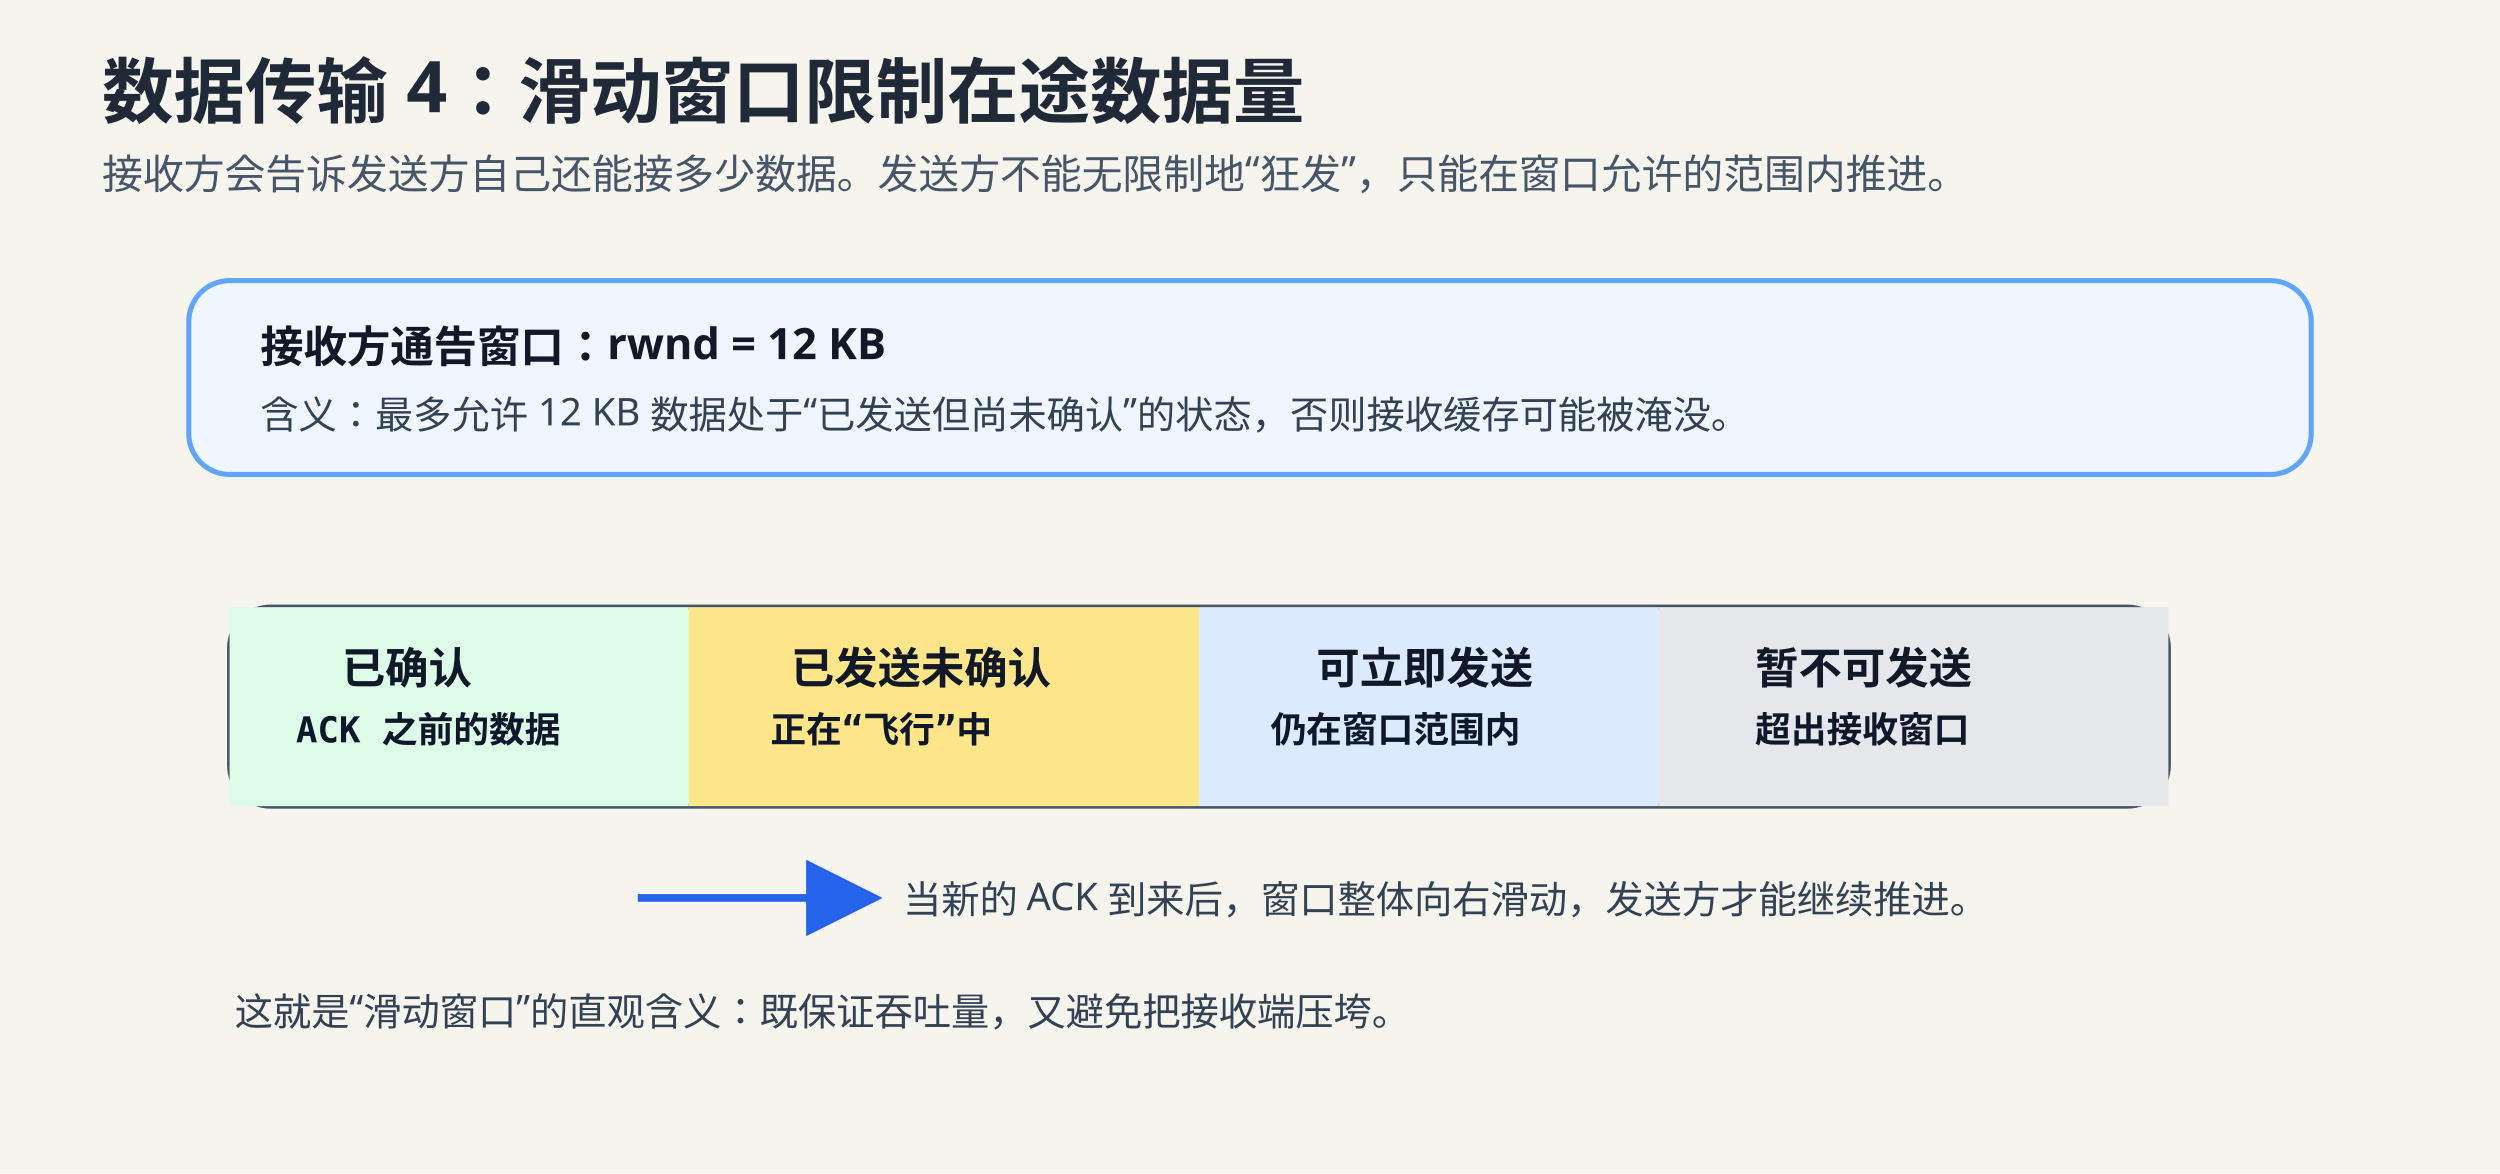
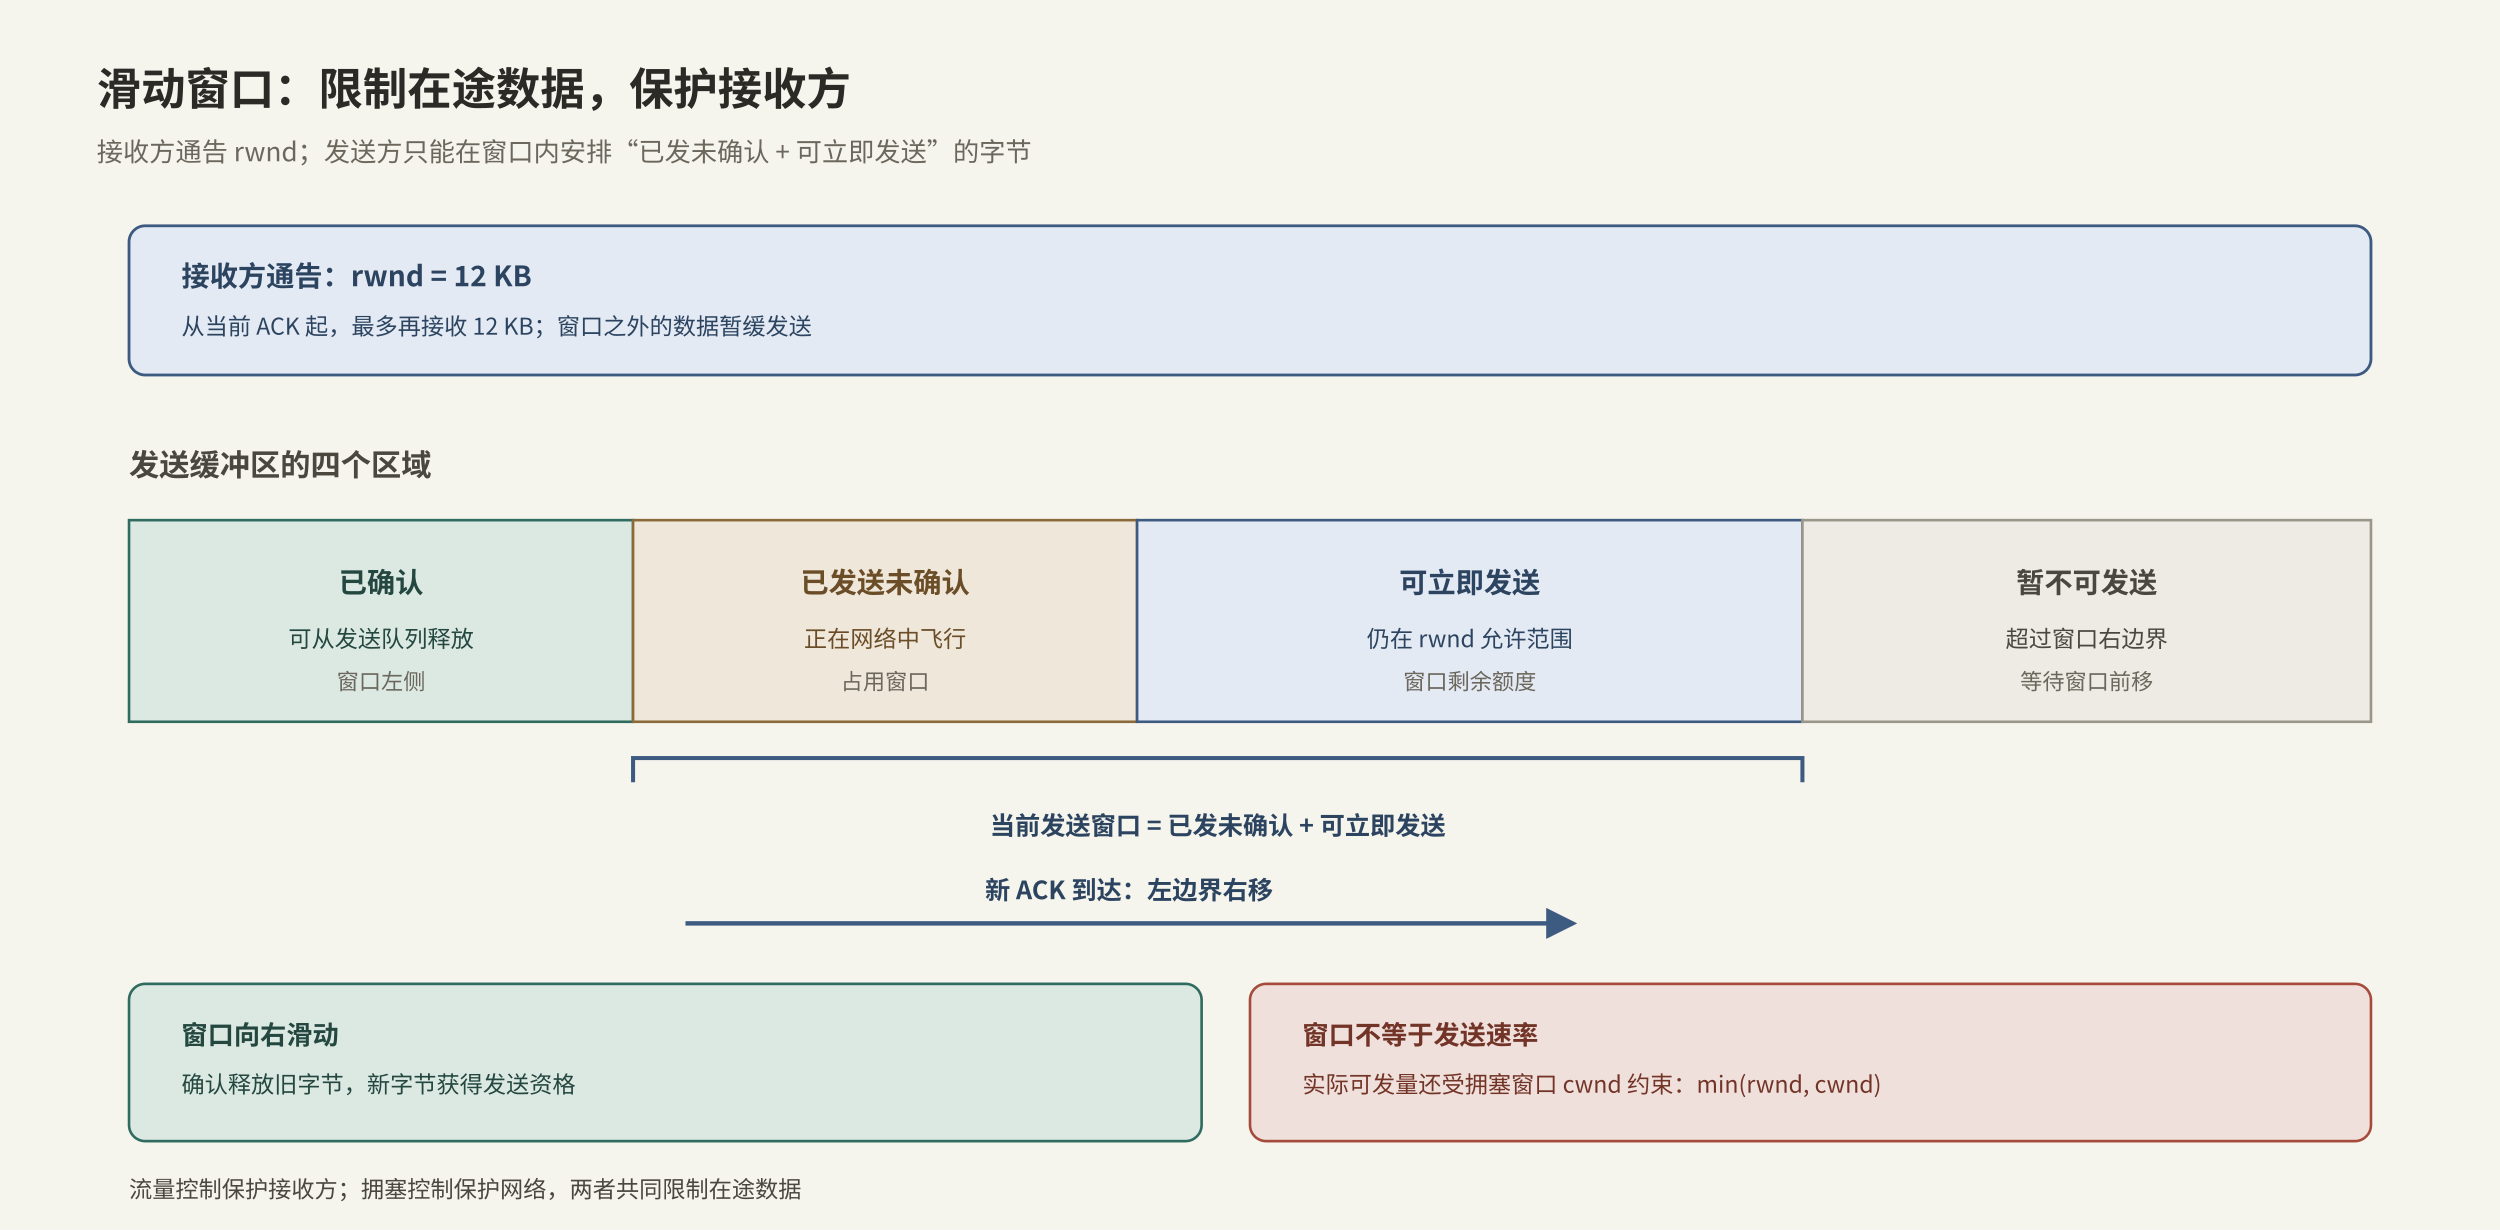
- <svg xmlns="http://www.w3.org/2000/svg" width="980" height="460" viewBox="0 0 980 460">
+ <svg xmlns="http://www.w3.org/2000/svg" viewBox="0 0 1240 610" font-family="'PingFang SC','Hiragino Sans GB','Microsoft YaHei','Noto Sans CJK SC',sans-serif">
  <defs>
-     <style>
-       .title { font: 700 28px 'Microsoft YaHei', 'PingFang SC', sans-serif; fill: #1f2937; }
-       .subtitle { font: 500 16px 'Microsoft YaHei', 'PingFang SC', sans-serif; fill: #475569; }
-       .label { font: 700 17px 'Microsoft YaHei', 'PingFang SC', sans-serif; fill: #111827; }
-       .text { font: 500 15px 'Microsoft YaHei', 'PingFang SC', sans-serif; fill: #334155; }
-       .mono { font: 700 14px 'Consolas', monospace; fill: #0f172a; }
-       .legend { font: 600 14px 'Microsoft YaHei', 'PingFang SC', sans-serif; fill: #1f2937; }
-       .note { fill: #eff6ff; stroke: #60a5fa; stroke-width: 2; rx: 16; }
-       .bar { stroke: #475569; stroke-width: 2; rx: 16; }
-       .done { fill: #dcfce7; }
-       .flying { fill: #fde68a; }
-       .ready { fill: #dbeafe; }
-       .blocked { fill: #e5e7eb; }
-       .arrow { stroke: #2563eb; stroke-width: 3; fill: none; marker-end: url(#arrow); }
-     </style>
-     <marker id="arrow" markerWidth="10" markerHeight="10" refX="8" refY="5" orient="auto">
-       <path d="M 0 0 L 10 5 L 0 10 z" fill="#2563eb" />
+     <marker id="arr" viewBox="0 0 10 10" refX="8.5" refY="5" markerWidth="7" markerHeight="7" orient="auto">
+       <path d="M0 0L10 5L0 10Z" fill="#3D5A80" />
    </marker>
  </defs>
-   <rect width="980" height="460" fill="rgb(245, 244, 237)" />
-   <text x="40" y="46" class="title">数据传输 4：滑动窗口限制在途数据量</text>
-   <text x="40" y="74" class="subtitle">接收方会告诉发送方自己还能接多少数据。发送方不能无限制地“狂发”，只能在窗口允许的范围内推进。</text>
-   <rect x="74" y="110" width="832" height="76" class="note" />
-   <text x="102" y="142" class="label">接收方通告窗口：rwnd = 12 KB</text>
-   <text x="102" y="168" class="text">含义：最多允许 12 KB 数据处于“已发送但尚未确认”的状态，否则接收缓存可能被淹没。</text>
-   <rect x="90" y="238" width="760" height="78" class="bar done" />
-   <rect x="90" y="238" width="180" height="78" class="done" />
-   <rect x="270" y="238" width="200" height="78" class="flying" />
-   <rect x="470" y="238" width="180" height="78" class="ready" />
-   <rect x="650" y="238" width="200" height="78" class="blocked" />
-   <text x="134" y="268" class="label">已确认</text>
-   <text x="116" y="291" class="mono">ACK 之前的数据</text>
-   <text x="310" y="268" class="label">已发送未确认</text>
-   <text x="302" y="291" class="mono">正在“飞行”中</text>
-   <text x="516" y="268" class="label">可立即发送</text>
-   <text x="498" y="291" class="mono">仍在窗口范围内</text>
-   <text x="688" y="268" class="label">暂不可发送</text>
-   <text x="688" y="291" class="mono">超出接收窗口</text>
-   <path d="M 250 352 L 340 352" class="arrow" />
-   <text x="354" y="358" class="text">当新的 ACK 到来后，窗口整体向右滑动，发送方才能继续推进。</text>
-   <text x="92" y="402" class="text">这就是“滑动窗口”的直观含义：既保证吞吐量，又避免把接收端压垮。</text>
+   <rect width="1240" height="610" fill="rgb(245, 244, 237)" />
+   <text x="48" y="52" font-size="22" font-weight="700" fill="#2B2A26">滑动窗口：限制在途数据，保护接收方</text>
+   <text x="48" y="80" font-size="13" fill="#6B675C">接收方通告 rwnd；发送方只能在窗口内安排“已发未确认 + 可立即发送”的字节</text>
+   <rect x="64" y="112" width="1112" height="74" rx="8" fill="#E3EAF4" stroke="#3D5A80" stroke-width="1.4" />
+   <text x="90" y="142" font-size="14" font-weight="700" fill="#2C4460">接收方通告：rwnd = 12 KB</text>
+   <text x="90" y="166" font-size="11.5" fill="#2C4460">从当前 ACK 起，最多再接收 12 KB；窗口之外的数据暂缓发送</text>
+   <text x="64" y="236" font-size="15" font-weight="700" fill="#4A473F">发送缓冲区的四个区域</text>
+   <rect x="64" y="258" width="250" height="100" fill="#DCE9E3" stroke="#2F6B5E" stroke-width="1.3" />
+   <rect x="314" y="258" width="250" height="100" fill="#EFE7DA" stroke="#8A6A3A" stroke-width="1.3" />
+   <rect x="564" y="258" width="330" height="100" fill="#E3EAF4" stroke="#3D5A80" stroke-width="1.3" />
+   <rect x="894" y="258" width="282" height="100" fill="#EDEBE3" stroke="#9B968A" stroke-width="1.3" />
+   <text x="189" y="294" font-size="14" font-weight="700" fill="#24473F" text-anchor="middle">已确认</text>
+   <text x="189" y="321" font-size="11.5" fill="#24473F" text-anchor="middle">可从发送队列释放</text>
+   <text x="189" y="342" font-size="11" fill="#6B675C" text-anchor="middle">窗口左侧</text>
+   <text x="439" y="294" font-size="14" font-weight="700" fill="#6B4E28" text-anchor="middle">已发送未确认</text>
+   <text x="439" y="321" font-size="11.5" fill="#6B4E28" text-anchor="middle">正在网络中飞行</text>
+   <text x="439" y="342" font-size="11" fill="#6B675C" text-anchor="middle">占用窗口</text>
+   <text x="729" y="294" font-size="14" font-weight="700" fill="#2C4460" text-anchor="middle">可立即发送</text>
+   <text x="729" y="321" font-size="11.5" fill="#2C4460" text-anchor="middle">仍在 rwnd 允许范围</text>
+   <text x="729" y="342" font-size="11" fill="#6B675C" text-anchor="middle">窗口剩余额度</text>
+   <text x="1035" y="294" font-size="14" font-weight="700" fill="#4A473F" text-anchor="middle">暂不可发送</text>
+   <text x="1035" y="321" font-size="11.5" fill="#4A473F" text-anchor="middle">超过窗口右边界</text>
+   <text x="1035" y="342" font-size="11" fill="#6B675C" text-anchor="middle">等待窗口前移</text>
+   <path d="M314 388V376H894V388" fill="none" stroke="#3D5A80" stroke-width="2" />
+   <text x="604" y="414" font-size="12.5" font-weight="700" fill="#2C4460" text-anchor="middle">当前发送窗口 = 已发未确认 + 可立即发送</text>
+   <line x1="340" y1="458" x2="780" y2="458" stroke="#3D5A80" stroke-width="2.2" marker-end="url(#arr)" />
+   <text x="560" y="446" font-size="12.5" font-weight="700" fill="#2C4460" text-anchor="middle">新 ACK 到达：左边界右移</text>
+   <rect x="64" y="488" width="532" height="78" rx="8" fill="#DCE9E3" stroke="#2F6B5E" stroke-width="1.3" />
+   <text x="90" y="518" font-size="13" font-weight="700" fill="#24473F">窗口向右滑动</text>
+   <text x="90" y="542" font-size="11.5" fill="#24473F">确认释放旧字节，新字节获得发送资格</text>
+   <rect x="620" y="488" width="556" height="78" rx="8" fill="#F0E0DB" stroke="#A64B3C" stroke-width="1.3" />
+   <text x="646" y="518" font-size="13" font-weight="700" fill="#733428">窗口不等于发送速率</text>
+   <text x="646" y="542" font-size="11.5" fill="#733428">实际可发量还受拥塞窗口 cwnd 约束：min(rwnd, cwnd)</text>
+   <text x="64" y="594" font-size="11.5" fill="#4A473F">流量控制保护接收方；拥塞控制保护网络，两者共同限制在途数据</text>
</svg>
